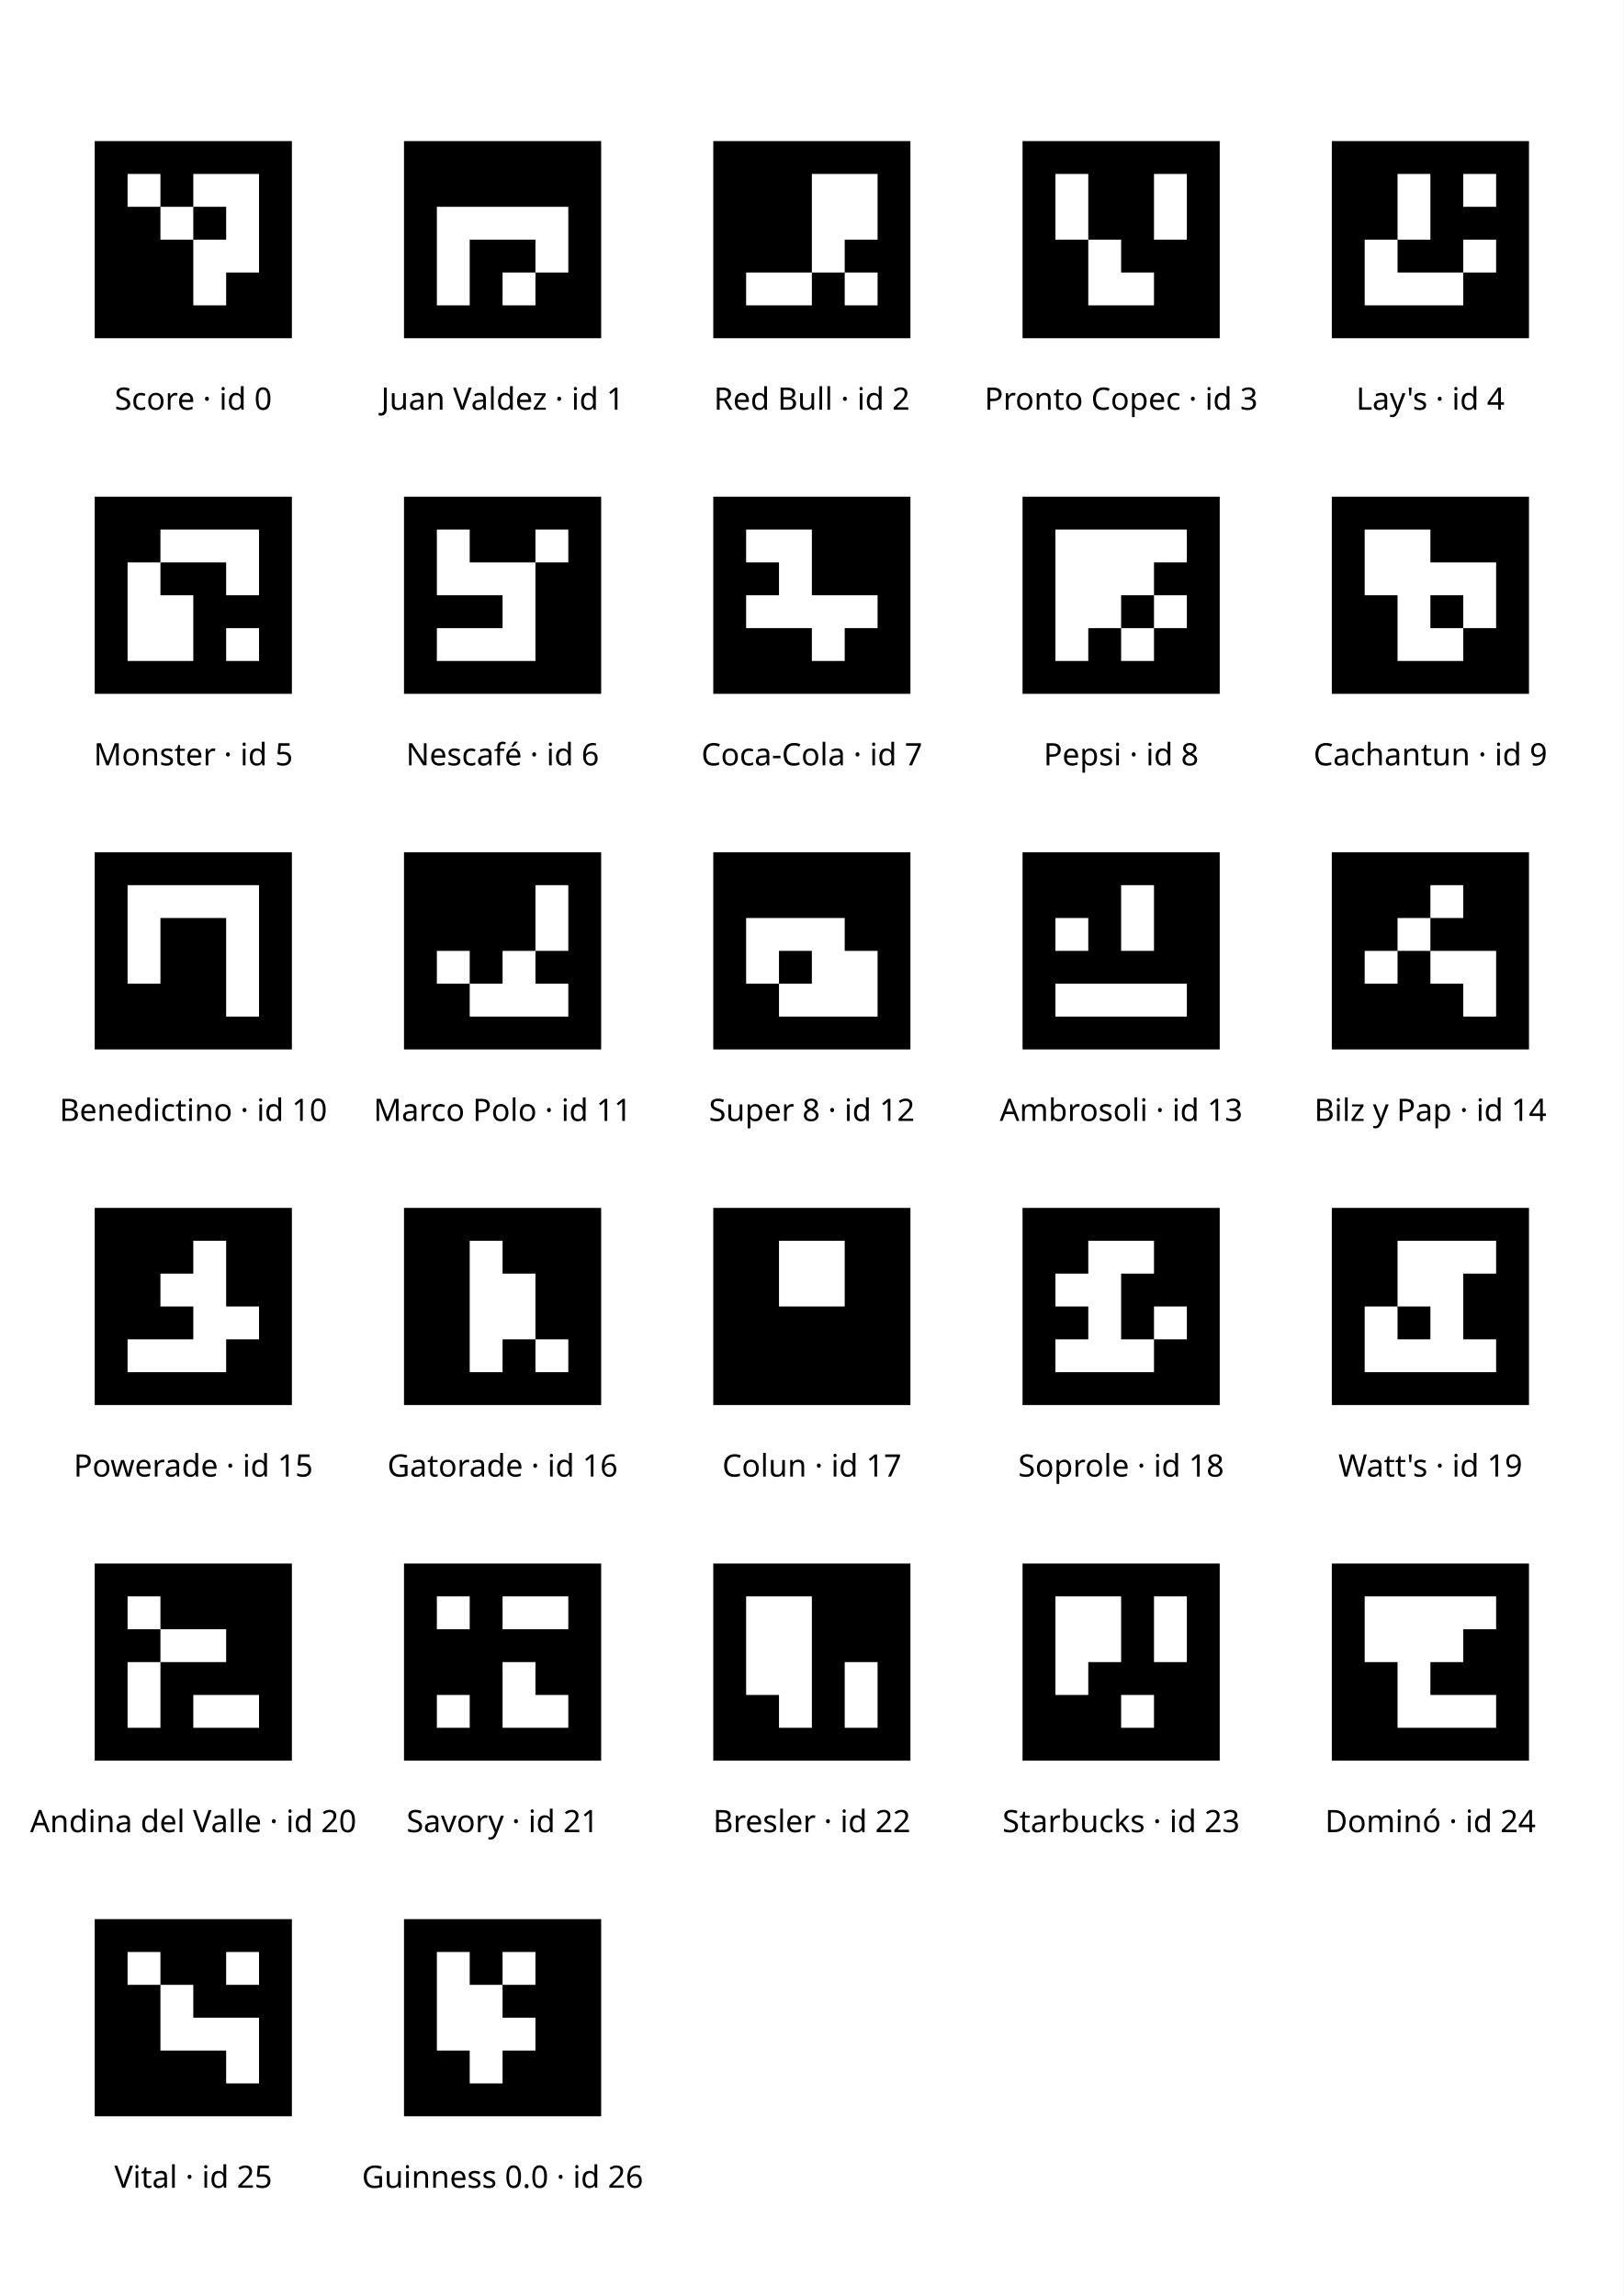
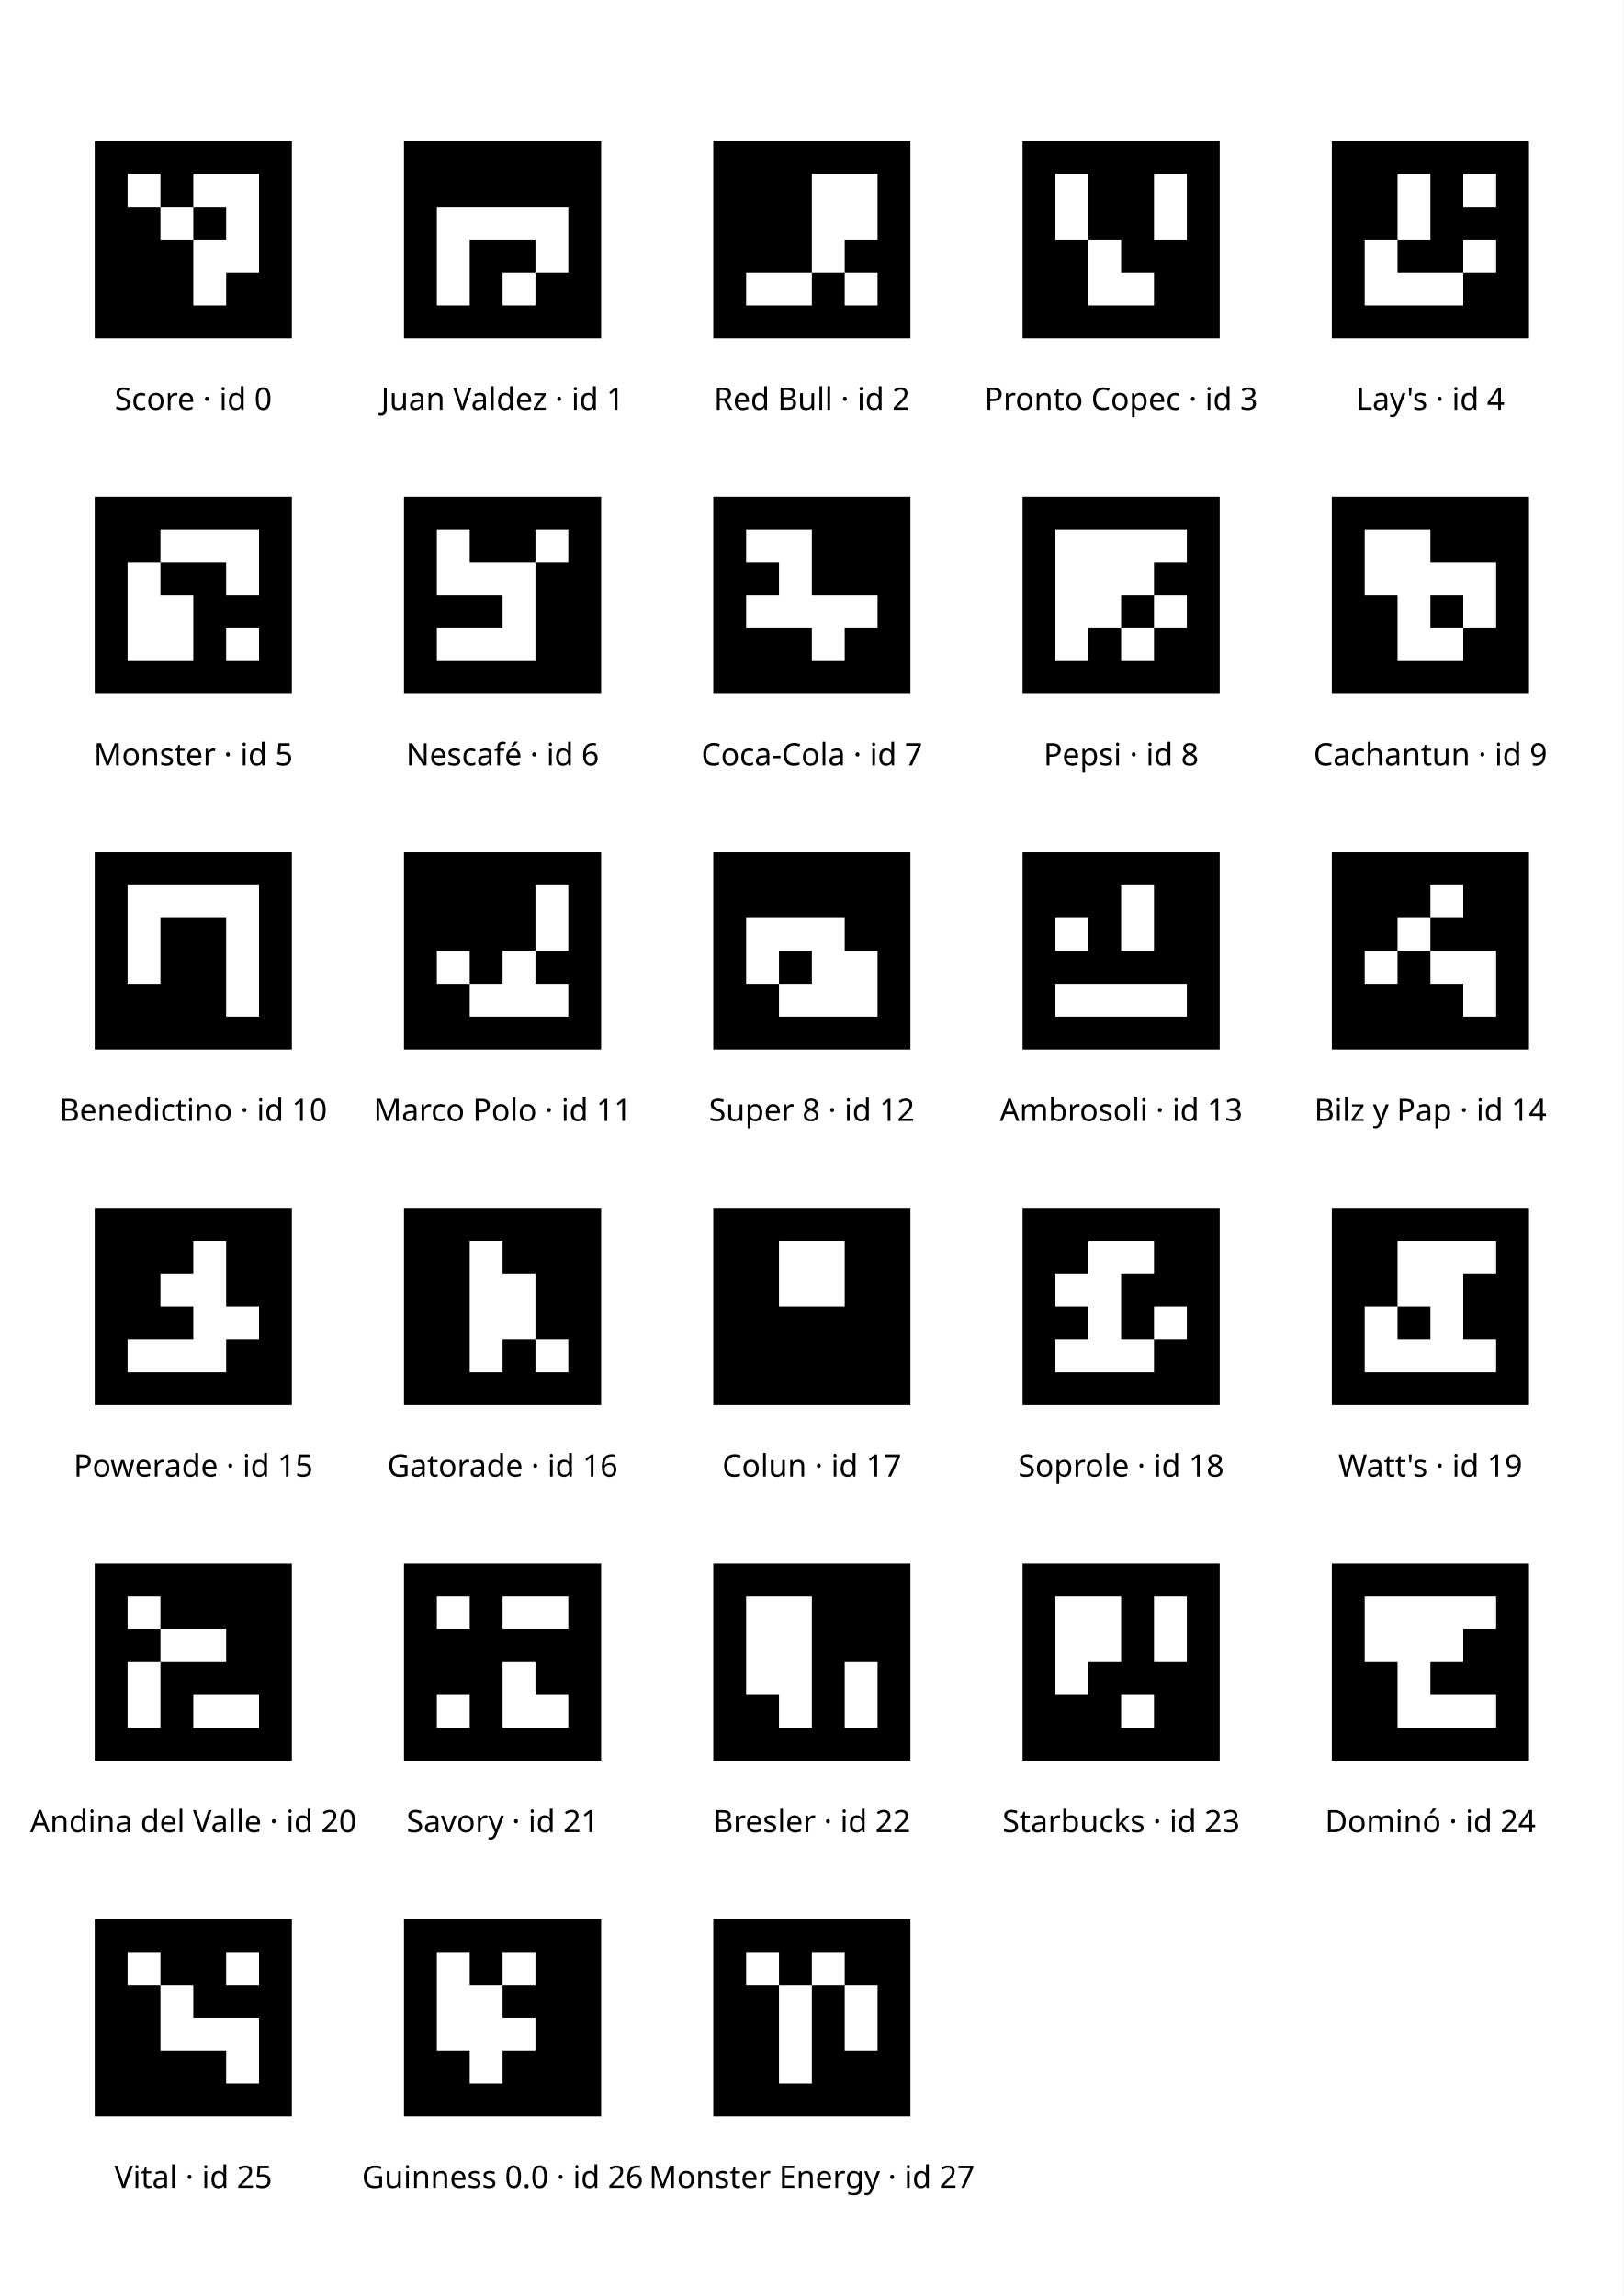
<svg xmlns="http://www.w3.org/2000/svg" width="210mm" height="297mm" viewBox="0 0 210 297">
  <rect width="210" height="297" fill="#fff" />
  <path d="M12.25 18.25h4.25v4.25h-4.25z M16.5 18.25h4.25v4.25h-4.25z M20.75 18.25h4.25v4.25h-4.25z M25 18.25h4.25v4.25h-4.25z M29.25 18.25h4.25v4.25h-4.25z M33.5 18.25h4.25v4.25h-4.25z M12.25 22.5h4.25v4.25h-4.25z M20.75 22.5h4.25v4.25h-4.25z M33.5 22.5h4.25v4.25h-4.25z M12.25 26.75h4.25v4.25h-4.25z M16.5 26.75h4.25v4.25h-4.25z M25 26.75h4.25v4.25h-4.25z M33.5 26.75h4.25v4.25h-4.25z M12.25 31h4.25v4.25h-4.25z M16.5 31h4.25v4.25h-4.25z M20.75 31h4.25v4.25h-4.25z M33.5 31h4.25v4.25h-4.25z M12.25 35.25h4.25v4.25h-4.25z M16.5 35.25h4.25v4.25h-4.25z M20.75 35.25h4.25v4.25h-4.25z M29.25 35.25h4.25v4.25h-4.25z M33.5 35.25h4.25v4.25h-4.25z M12.25 39.5h4.25v4.25h-4.25z M16.5 39.5h4.25v4.25h-4.25z M20.75 39.5h4.25v4.25h-4.25z M25 39.5h4.25v4.25h-4.25z M29.25 39.5h4.25v4.25h-4.25z M33.5 39.5h4.25v4.25h-4.25z" />
  <text x="25" y="53" font-family="sans-serif" font-size="4" text-anchor="middle">Score · id 0</text>
  <path d="M52.25 18.25h4.25v4.25h-4.25z M56.5 18.25h4.25v4.25h-4.25z M60.75 18.25h4.25v4.25h-4.25z M65 18.25h4.25v4.25h-4.25z M69.25 18.25h4.25v4.25h-4.25z M73.5 18.25h4.25v4.25h-4.25z M52.25 22.5h4.25v4.25h-4.25z M56.5 22.5h4.25v4.25h-4.25z M60.75 22.5h4.25v4.25h-4.25z M65 22.5h4.25v4.25h-4.25z M69.25 22.5h4.25v4.25h-4.25z M73.5 22.5h4.25v4.25h-4.25z M52.25 26.75h4.25v4.25h-4.25z M73.5 26.75h4.25v4.25h-4.25z M52.25 31h4.25v4.25h-4.25z M60.75 31h4.25v4.25h-4.25z M65 31h4.25v4.25h-4.25z M73.5 31h4.25v4.25h-4.25z M52.25 35.25h4.25v4.25h-4.25z M60.75 35.25h4.25v4.25h-4.25z M69.25 35.25h4.25v4.25h-4.25z M73.5 35.25h4.25v4.25h-4.25z M52.25 39.5h4.25v4.25h-4.25z M56.5 39.5h4.25v4.25h-4.25z M60.75 39.5h4.25v4.25h-4.25z M65 39.5h4.25v4.25h-4.25z M69.25 39.5h4.25v4.25h-4.25z M73.5 39.5h4.25v4.25h-4.25z" />
  <text x="65" y="53" font-family="sans-serif" font-size="4" text-anchor="middle">Juan Valdez · id 1</text>
  <path d="M92.25 18.25h4.25v4.25h-4.25z M96.5 18.25h4.25v4.25h-4.25z M100.75 18.25h4.25v4.25h-4.25z M105 18.25h4.25v4.25h-4.25z M109.25 18.25h4.25v4.25h-4.25z M113.5 18.25h4.25v4.25h-4.25z M92.25 22.5h4.25v4.25h-4.25z M96.5 22.5h4.25v4.25h-4.25z M100.75 22.5h4.25v4.25h-4.25z M113.5 22.5h4.25v4.25h-4.25z M92.25 26.75h4.25v4.25h-4.25z M96.5 26.75h4.25v4.25h-4.25z M100.75 26.75h4.25v4.25h-4.25z M113.5 26.75h4.25v4.25h-4.25z M92.25 31h4.25v4.25h-4.25z M96.5 31h4.25v4.25h-4.25z M100.75 31h4.25v4.25h-4.25z M109.25 31h4.25v4.25h-4.25z M113.5 31h4.25v4.25h-4.25z M92.25 35.25h4.25v4.25h-4.25z M105 35.25h4.25v4.25h-4.25z M113.5 35.25h4.25v4.25h-4.25z M92.25 39.5h4.25v4.25h-4.25z M96.5 39.5h4.25v4.25h-4.25z M100.75 39.5h4.25v4.25h-4.25z M105 39.5h4.25v4.25h-4.25z M109.25 39.5h4.25v4.25h-4.25z M113.5 39.5h4.25v4.25h-4.25z" />
  <text x="105" y="53" font-family="sans-serif" font-size="4" text-anchor="middle">Red Bull · id 2</text>
  <path d="M132.25 18.25h4.25v4.25h-4.25z M136.5 18.25h4.25v4.25h-4.25z M140.75 18.25h4.25v4.25h-4.25z M145 18.25h4.25v4.25h-4.25z M149.25 18.25h4.25v4.25h-4.25z M153.5 18.25h4.25v4.25h-4.25z M132.25 22.5h4.25v4.25h-4.25z M140.75 22.5h4.25v4.25h-4.25z M145 22.5h4.25v4.25h-4.25z M153.5 22.5h4.25v4.25h-4.25z M132.25 26.75h4.25v4.25h-4.25z M140.75 26.75h4.25v4.25h-4.25z M145 26.75h4.25v4.25h-4.25z M153.5 26.75h4.25v4.25h-4.25z M132.25 31h4.25v4.25h-4.25z M136.5 31h4.25v4.25h-4.25z M145 31h4.25v4.25h-4.25z M149.25 31h4.25v4.25h-4.25z M153.5 31h4.25v4.25h-4.25z M132.25 35.25h4.25v4.25h-4.25z M136.5 35.25h4.25v4.25h-4.25z M149.25 35.25h4.25v4.25h-4.25z M153.5 35.25h4.25v4.25h-4.25z M132.25 39.5h4.25v4.25h-4.25z M136.5 39.5h4.25v4.25h-4.25z M140.75 39.5h4.25v4.25h-4.25z M145 39.5h4.25v4.25h-4.25z M149.25 39.5h4.25v4.25h-4.25z M153.5 39.5h4.25v4.25h-4.25z" />
  <text x="145" y="53" font-family="sans-serif" font-size="4" text-anchor="middle">Pronto Copec · id 3</text>
  <path d="M172.25 18.25h4.25v4.25h-4.25z M176.5 18.25h4.25v4.25h-4.25z M180.75 18.25h4.25v4.25h-4.25z M185 18.25h4.25v4.25h-4.25z M189.25 18.25h4.25v4.25h-4.25z M193.5 18.25h4.25v4.25h-4.25z M172.25 22.5h4.25v4.25h-4.25z M176.5 22.5h4.25v4.25h-4.25z M185 22.5h4.25v4.25h-4.25z M193.5 22.5h4.25v4.25h-4.25z M172.25 26.75h4.25v4.25h-4.25z M176.5 26.75h4.25v4.25h-4.25z M185 26.75h4.25v4.25h-4.25z M189.25 26.75h4.25v4.25h-4.25z M193.5 26.75h4.25v4.25h-4.25z M172.25 31h4.25v4.25h-4.25z M180.75 31h4.25v4.25h-4.25z M185 31h4.25v4.25h-4.25z M193.5 31h4.25v4.25h-4.25z M172.25 35.25h4.25v4.25h-4.25z M189.25 35.25h4.25v4.25h-4.25z M193.5 35.25h4.25v4.25h-4.25z M172.25 39.5h4.25v4.25h-4.25z M176.5 39.5h4.25v4.25h-4.25z M180.75 39.5h4.25v4.25h-4.25z M185 39.5h4.25v4.25h-4.25z M189.25 39.5h4.25v4.25h-4.25z M193.5 39.5h4.25v4.25h-4.25z" />
  <text x="185" y="53" font-family="sans-serif" font-size="4" text-anchor="middle">Lay's · id 4</text>
  <path d="M12.25 64.25h4.25v4.25h-4.25z M16.5 64.25h4.25v4.25h-4.25z M20.75 64.25h4.25v4.25h-4.25z M25 64.25h4.25v4.25h-4.25z M29.25 64.25h4.25v4.25h-4.25z M33.5 64.25h4.25v4.25h-4.25z M12.25 68.5h4.25v4.25h-4.25z M16.5 68.5h4.25v4.25h-4.25z M33.5 68.5h4.25v4.25h-4.25z M12.25 72.75h4.25v4.25h-4.25z M20.75 72.75h4.25v4.25h-4.25z M25 72.75h4.25v4.25h-4.25z M33.5 72.75h4.25v4.25h-4.25z M12.25 77h4.25v4.25h-4.25z M25 77h4.25v4.25h-4.25z M29.25 77h4.25v4.25h-4.25z M33.5 77h4.25v4.25h-4.25z M12.25 81.25h4.25v4.25h-4.25z M25 81.25h4.25v4.25h-4.25z M33.5 81.25h4.25v4.25h-4.25z M12.25 85.5h4.25v4.25h-4.25z M16.5 85.5h4.25v4.25h-4.25z M20.75 85.5h4.25v4.25h-4.25z M25 85.5h4.25v4.25h-4.25z M29.25 85.5h4.25v4.25h-4.25z M33.5 85.5h4.25v4.25h-4.25z" />
  <text x="25" y="99" font-family="sans-serif" font-size="4" text-anchor="middle">Monster · id 5</text>
  <path d="M52.25 64.25h4.25v4.25h-4.25z M56.5 64.25h4.25v4.25h-4.25z M60.75 64.25h4.25v4.25h-4.25z M65 64.25h4.25v4.25h-4.25z M69.25 64.25h4.25v4.25h-4.25z M73.5 64.25h4.25v4.25h-4.25z M52.25 68.5h4.25v4.25h-4.25z M60.75 68.5h4.25v4.25h-4.25z M65 68.5h4.25v4.25h-4.25z M73.5 68.5h4.25v4.25h-4.25z M52.25 72.75h4.25v4.25h-4.25z M69.25 72.75h4.25v4.25h-4.25z M73.5 72.75h4.25v4.25h-4.25z M52.25 77h4.25v4.25h-4.25z M56.5 77h4.25v4.25h-4.25z M60.75 77h4.25v4.25h-4.25z M69.25 77h4.25v4.25h-4.25z M73.5 77h4.25v4.25h-4.25z M52.25 81.25h4.25v4.25h-4.25z M69.25 81.25h4.25v4.25h-4.25z M73.5 81.25h4.25v4.25h-4.25z M52.25 85.5h4.25v4.25h-4.25z M56.5 85.5h4.25v4.25h-4.25z M60.75 85.5h4.25v4.25h-4.25z M65 85.5h4.25v4.25h-4.25z M69.25 85.5h4.25v4.25h-4.25z M73.5 85.5h4.25v4.25h-4.25z" />
  <text x="65" y="99" font-family="sans-serif" font-size="4" text-anchor="middle">Nescafé · id 6</text>
  <path d="M92.25 64.25h4.25v4.25h-4.25z M96.5 64.25h4.25v4.25h-4.25z M100.75 64.25h4.25v4.25h-4.25z M105 64.25h4.25v4.25h-4.25z M109.25 64.25h4.25v4.25h-4.25z M113.5 64.25h4.25v4.25h-4.25z M92.25 68.5h4.25v4.25h-4.25z M105 68.5h4.25v4.25h-4.25z M109.25 68.5h4.25v4.25h-4.25z M113.5 68.5h4.25v4.25h-4.25z M92.25 72.75h4.25v4.25h-4.25z M96.5 72.75h4.25v4.25h-4.25z M105 72.75h4.25v4.25h-4.25z M109.25 72.75h4.25v4.25h-4.25z M113.5 72.75h4.25v4.25h-4.25z M92.25 77h4.25v4.25h-4.25z M113.5 77h4.25v4.25h-4.25z M92.25 81.25h4.25v4.25h-4.25z M96.5 81.25h4.25v4.25h-4.25z M100.75 81.25h4.25v4.25h-4.25z M109.25 81.25h4.25v4.25h-4.25z M113.5 81.25h4.25v4.25h-4.25z M92.25 85.5h4.25v4.25h-4.25z M96.5 85.5h4.25v4.25h-4.25z M100.75 85.5h4.25v4.25h-4.25z M105 85.5h4.25v4.25h-4.25z M109.25 85.5h4.25v4.25h-4.25z M113.5 85.5h4.25v4.25h-4.25z" />
  <text x="105" y="99" font-family="sans-serif" font-size="4" text-anchor="middle">Coca-Cola · id 7</text>
  <path d="M132.25 64.25h4.25v4.25h-4.25z M136.5 64.25h4.25v4.25h-4.25z M140.75 64.25h4.25v4.25h-4.25z M145 64.25h4.25v4.25h-4.25z M149.25 64.25h4.25v4.25h-4.25z M153.5 64.25h4.25v4.25h-4.25z M132.25 68.5h4.25v4.25h-4.25z M153.5 68.5h4.25v4.25h-4.25z M132.25 72.75h4.25v4.25h-4.25z M149.25 72.75h4.25v4.25h-4.25z M153.5 72.75h4.25v4.25h-4.25z M132.25 77h4.25v4.25h-4.25z M145 77h4.25v4.25h-4.25z M153.5 77h4.25v4.25h-4.25z M132.25 81.25h4.25v4.25h-4.25z M140.75 81.25h4.25v4.25h-4.25z M149.25 81.25h4.25v4.25h-4.25z M153.5 81.25h4.25v4.25h-4.25z M132.25 85.5h4.25v4.25h-4.25z M136.5 85.5h4.25v4.25h-4.25z M140.75 85.5h4.25v4.25h-4.25z M145 85.5h4.25v4.25h-4.25z M149.25 85.5h4.25v4.25h-4.25z M153.5 85.5h4.25v4.25h-4.25z" />
  <text x="145" y="99" font-family="sans-serif" font-size="4" text-anchor="middle">Pepsi · id 8</text>
  <path d="M172.25 64.25h4.25v4.25h-4.25z M176.5 64.25h4.25v4.25h-4.25z M180.75 64.25h4.25v4.25h-4.25z M185 64.25h4.25v4.25h-4.25z M189.25 64.25h4.25v4.25h-4.25z M193.5 64.25h4.25v4.25h-4.25z M172.25 68.5h4.25v4.25h-4.25z M185 68.5h4.25v4.25h-4.25z M189.25 68.5h4.25v4.25h-4.25z M193.5 68.5h4.25v4.25h-4.25z M172.25 72.75h4.25v4.25h-4.25z M193.5 72.75h4.25v4.25h-4.25z M172.25 77h4.25v4.25h-4.25z M176.5 77h4.25v4.25h-4.25z M185 77h4.25v4.25h-4.25z M193.5 77h4.25v4.25h-4.25z M172.25 81.25h4.25v4.25h-4.25z M176.5 81.25h4.25v4.25h-4.25z M189.25 81.25h4.25v4.25h-4.25z M193.5 81.25h4.25v4.25h-4.25z M172.25 85.5h4.25v4.25h-4.25z M176.5 85.5h4.25v4.25h-4.25z M180.75 85.5h4.25v4.25h-4.25z M185 85.5h4.25v4.25h-4.25z M189.25 85.5h4.25v4.25h-4.25z M193.5 85.5h4.25v4.25h-4.25z" />
  <text x="185" y="99" font-family="sans-serif" font-size="4" text-anchor="middle">Cachantun · id 9</text>
  <path d="M12.25 110.25h4.25v4.25h-4.25z M16.5 110.25h4.25v4.25h-4.25z M20.75 110.25h4.25v4.25h-4.25z M25 110.25h4.25v4.25h-4.25z M29.25 110.25h4.25v4.25h-4.25z M33.5 110.25h4.25v4.25h-4.25z M12.25 114.5h4.25v4.25h-4.25z M33.5 114.5h4.25v4.25h-4.25z M12.25 118.75h4.25v4.25h-4.25z M20.75 118.75h4.25v4.25h-4.25z M25 118.75h4.25v4.25h-4.25z M33.5 118.75h4.25v4.25h-4.25z M12.25 123h4.25v4.25h-4.25z M20.75 123h4.25v4.25h-4.25z M25 123h4.25v4.25h-4.25z M33.5 123h4.25v4.25h-4.25z M12.25 127.25h4.25v4.25h-4.25z M16.5 127.25h4.25v4.25h-4.25z M20.75 127.25h4.25v4.25h-4.25z M25 127.25h4.25v4.25h-4.25z M33.5 127.25h4.25v4.25h-4.25z M12.25 131.5h4.25v4.25h-4.25z M16.5 131.5h4.25v4.25h-4.25z M20.75 131.5h4.25v4.25h-4.25z M25 131.5h4.25v4.25h-4.25z M29.25 131.5h4.25v4.25h-4.25z M33.5 131.5h4.25v4.25h-4.25z" />
  <text x="25" y="145" font-family="sans-serif" font-size="4" text-anchor="middle">Benedictino · id 10</text>
  <path d="M52.25 110.25h4.25v4.25h-4.25z M56.5 110.25h4.25v4.25h-4.25z M60.75 110.25h4.25v4.25h-4.25z M65 110.25h4.25v4.25h-4.25z M69.25 110.25h4.25v4.25h-4.25z M73.5 110.25h4.25v4.25h-4.25z M52.25 114.5h4.25v4.25h-4.25z M56.5 114.5h4.25v4.25h-4.25z M60.75 114.5h4.25v4.25h-4.25z M65 114.5h4.25v4.25h-4.25z M73.5 114.5h4.25v4.25h-4.25z M52.25 118.75h4.25v4.25h-4.25z M56.5 118.75h4.25v4.25h-4.25z M60.75 118.75h4.25v4.25h-4.25z M65 118.75h4.25v4.25h-4.25z M73.5 118.75h4.25v4.25h-4.25z M52.25 123h4.25v4.25h-4.25z M60.75 123h4.25v4.25h-4.25z M69.25 123h4.25v4.25h-4.25z M73.5 123h4.25v4.25h-4.25z M52.25 127.25h4.25v4.25h-4.25z M56.5 127.25h4.25v4.25h-4.25z M73.5 127.25h4.25v4.25h-4.25z M52.25 131.5h4.25v4.25h-4.25z M56.5 131.5h4.25v4.25h-4.25z M60.75 131.5h4.25v4.25h-4.25z M65 131.5h4.25v4.25h-4.25z M69.25 131.5h4.25v4.25h-4.25z M73.5 131.5h4.25v4.25h-4.25z" />
  <text x="65" y="145" font-family="sans-serif" font-size="4" text-anchor="middle">Marco Polo · id 11</text>
  <path d="M92.25 110.25h4.25v4.25h-4.25z M96.5 110.25h4.25v4.25h-4.25z M100.75 110.25h4.25v4.25h-4.25z M105 110.25h4.25v4.25h-4.25z M109.25 110.25h4.25v4.25h-4.25z M113.5 110.25h4.25v4.25h-4.25z M92.25 114.5h4.25v4.25h-4.25z M96.5 114.5h4.25v4.25h-4.25z M100.75 114.5h4.25v4.25h-4.25z M105 114.5h4.25v4.25h-4.25z M109.25 114.5h4.25v4.25h-4.25z M113.5 114.5h4.25v4.25h-4.25z M92.25 118.75h4.25v4.25h-4.25z M109.25 118.75h4.25v4.25h-4.25z M113.5 118.75h4.25v4.25h-4.25z M92.25 123h4.25v4.25h-4.25z M100.75 123h4.25v4.25h-4.25z M113.5 123h4.25v4.25h-4.25z M92.25 127.25h4.25v4.25h-4.25z M96.5 127.25h4.25v4.25h-4.25z M113.5 127.25h4.25v4.25h-4.25z M92.25 131.5h4.25v4.25h-4.25z M96.5 131.5h4.25v4.25h-4.25z M100.75 131.5h4.25v4.25h-4.25z M105 131.5h4.25v4.25h-4.25z M109.25 131.5h4.25v4.25h-4.25z M113.5 131.5h4.25v4.25h-4.25z" />
  <text x="105" y="145" font-family="sans-serif" font-size="4" text-anchor="middle">Super 8 · id 12</text>
  <path d="M132.25 110.25h4.25v4.25h-4.25z M136.5 110.25h4.25v4.25h-4.25z M140.75 110.25h4.25v4.25h-4.25z M145 110.25h4.25v4.25h-4.25z M149.25 110.25h4.25v4.25h-4.25z M153.5 110.25h4.25v4.25h-4.25z M132.25 114.5h4.25v4.25h-4.25z M136.5 114.5h4.25v4.25h-4.25z M140.75 114.5h4.25v4.25h-4.25z M149.25 114.5h4.25v4.25h-4.25z M153.5 114.5h4.25v4.25h-4.25z M132.25 118.75h4.25v4.25h-4.25z M140.75 118.75h4.25v4.25h-4.25z M149.25 118.75h4.25v4.25h-4.25z M153.5 118.75h4.25v4.25h-4.25z M132.25 123h4.25v4.25h-4.25z M136.5 123h4.25v4.25h-4.25z M140.75 123h4.25v4.25h-4.25z M145 123h4.25v4.25h-4.25z M149.25 123h4.25v4.25h-4.25z M153.5 123h4.25v4.25h-4.25z M132.25 127.25h4.25v4.25h-4.25z M153.5 127.25h4.25v4.25h-4.25z M132.25 131.5h4.25v4.25h-4.25z M136.5 131.5h4.25v4.25h-4.25z M140.75 131.5h4.25v4.25h-4.25z M145 131.5h4.25v4.25h-4.25z M149.25 131.5h4.25v4.25h-4.25z M153.5 131.5h4.25v4.25h-4.25z" />
  <text x="145" y="145" font-family="sans-serif" font-size="4" text-anchor="middle">Ambrosoli · id 13</text>
  <path d="M172.25 110.25h4.25v4.25h-4.25z M176.5 110.25h4.25v4.25h-4.25z M180.75 110.25h4.25v4.25h-4.25z M185 110.25h4.25v4.25h-4.25z M189.25 110.25h4.25v4.25h-4.25z M193.5 110.25h4.25v4.25h-4.25z M172.25 114.5h4.25v4.25h-4.25z M176.5 114.5h4.25v4.25h-4.25z M180.75 114.5h4.25v4.25h-4.25z M189.25 114.5h4.25v4.25h-4.25z M193.5 114.5h4.25v4.25h-4.25z M172.25 118.75h4.25v4.25h-4.25z M176.5 118.75h4.25v4.25h-4.25z M185 118.75h4.25v4.25h-4.25z M189.25 118.75h4.25v4.25h-4.25z M193.5 118.75h4.25v4.25h-4.25z M172.25 123h4.25v4.25h-4.25z M180.75 123h4.25v4.25h-4.25z M193.5 123h4.25v4.25h-4.25z M172.25 127.25h4.25v4.25h-4.25z M176.5 127.25h4.25v4.25h-4.25z M180.75 127.25h4.25v4.25h-4.25z M185 127.25h4.25v4.25h-4.25z M193.5 127.25h4.25v4.25h-4.25z M172.25 131.5h4.25v4.25h-4.25z M176.5 131.5h4.25v4.25h-4.25z M180.75 131.5h4.25v4.25h-4.25z M185 131.5h4.25v4.25h-4.25z M189.25 131.5h4.25v4.25h-4.25z M193.5 131.5h4.25v4.25h-4.25z" />
  <text x="185" y="145" font-family="sans-serif" font-size="4" text-anchor="middle">Bilz y Pap · id 14</text>
  <path d="M12.25 156.25h4.25v4.25h-4.25z M16.5 156.25h4.25v4.25h-4.25z M20.75 156.25h4.25v4.25h-4.25z M25 156.25h4.25v4.25h-4.25z M29.25 156.25h4.25v4.25h-4.25z M33.5 156.25h4.25v4.25h-4.25z M12.25 160.5h4.25v4.25h-4.25z M16.5 160.5h4.25v4.25h-4.25z M20.75 160.5h4.25v4.25h-4.25z M29.25 160.5h4.25v4.25h-4.25z M33.5 160.5h4.25v4.25h-4.25z M12.25 164.75h4.25v4.25h-4.25z M16.5 164.75h4.25v4.25h-4.25z M29.25 164.75h4.25v4.25h-4.25z M33.5 164.75h4.25v4.25h-4.25z M12.25 169h4.25v4.25h-4.25z M16.5 169h4.25v4.25h-4.25z M20.75 169h4.25v4.25h-4.25z M33.5 169h4.25v4.25h-4.25z M12.25 173.25h4.25v4.25h-4.25z M29.25 173.25h4.25v4.25h-4.25z M33.5 173.25h4.25v4.25h-4.25z M12.25 177.5h4.25v4.25h-4.25z M16.5 177.5h4.25v4.25h-4.25z M20.75 177.5h4.25v4.25h-4.25z M25 177.5h4.25v4.25h-4.25z M29.25 177.5h4.25v4.25h-4.25z M33.5 177.5h4.25v4.25h-4.25z" />
  <text x="25" y="191" font-family="sans-serif" font-size="4" text-anchor="middle">Powerade · id 15</text>
  <path d="M52.25 156.25h4.25v4.25h-4.25z M56.5 156.25h4.25v4.25h-4.25z M60.75 156.25h4.25v4.25h-4.25z M65 156.25h4.25v4.25h-4.25z M69.25 156.25h4.25v4.25h-4.25z M73.5 156.25h4.25v4.25h-4.25z M52.25 160.5h4.25v4.25h-4.25z M56.5 160.5h4.25v4.25h-4.25z M65 160.5h4.25v4.25h-4.25z M69.25 160.5h4.25v4.25h-4.25z M73.5 160.5h4.25v4.25h-4.25z M52.25 164.75h4.25v4.25h-4.25z M56.5 164.75h4.25v4.25h-4.25z M69.25 164.75h4.25v4.25h-4.25z M73.5 164.75h4.25v4.25h-4.25z M52.25 169h4.25v4.25h-4.25z M56.5 169h4.25v4.25h-4.25z M69.25 169h4.25v4.25h-4.25z M73.5 169h4.25v4.25h-4.25z M52.25 173.25h4.25v4.25h-4.25z M56.5 173.25h4.25v4.25h-4.25z M65 173.25h4.25v4.25h-4.25z M73.5 173.25h4.25v4.25h-4.25z M52.25 177.5h4.25v4.25h-4.25z M56.5 177.5h4.25v4.25h-4.25z M60.75 177.5h4.25v4.25h-4.25z M65 177.5h4.25v4.25h-4.25z M69.25 177.5h4.25v4.25h-4.25z M73.5 177.5h4.25v4.25h-4.25z" />
  <text x="65" y="191" font-family="sans-serif" font-size="4" text-anchor="middle">Gatorade · id 16</text>
  <path d="M92.25 156.25h4.25v4.25h-4.25z M96.5 156.25h4.25v4.25h-4.25z M100.75 156.25h4.25v4.25h-4.25z M105 156.25h4.25v4.25h-4.25z M109.25 156.25h4.25v4.25h-4.25z M113.5 156.25h4.25v4.25h-4.25z M92.25 160.5h4.25v4.25h-4.25z M96.5 160.5h4.25v4.25h-4.25z M109.25 160.5h4.25v4.25h-4.25z M113.5 160.5h4.25v4.25h-4.25z M92.25 164.75h4.25v4.25h-4.25z M96.5 164.75h4.25v4.25h-4.25z M109.25 164.75h4.25v4.25h-4.25z M113.5 164.75h4.25v4.25h-4.25z M92.25 169h4.25v4.25h-4.25z M96.5 169h4.25v4.25h-4.25z M100.75 169h4.25v4.25h-4.25z M105 169h4.25v4.25h-4.25z M109.25 169h4.25v4.25h-4.25z M113.5 169h4.25v4.25h-4.25z M92.25 173.25h4.25v4.25h-4.25z M96.5 173.25h4.25v4.25h-4.25z M100.75 173.25h4.25v4.25h-4.25z M105 173.25h4.25v4.25h-4.25z M109.25 173.25h4.25v4.25h-4.25z M113.5 173.25h4.25v4.25h-4.25z M92.25 177.5h4.25v4.25h-4.25z M96.5 177.5h4.25v4.25h-4.25z M100.75 177.5h4.25v4.25h-4.25z M105 177.5h4.25v4.25h-4.25z M109.25 177.5h4.25v4.25h-4.25z M113.5 177.5h4.25v4.25h-4.25z" />
  <text x="105" y="191" font-family="sans-serif" font-size="4" text-anchor="middle">Colun · id 17</text>
  <path d="M132.25 156.25h4.25v4.25h-4.25z M136.5 156.25h4.25v4.25h-4.25z M140.75 156.25h4.25v4.25h-4.25z M145 156.25h4.25v4.25h-4.25z M149.25 156.25h4.25v4.25h-4.25z M153.5 156.25h4.25v4.25h-4.25z M132.25 160.5h4.25v4.25h-4.25z M136.5 160.5h4.25v4.25h-4.25z M149.25 160.5h4.25v4.25h-4.25z M153.5 160.5h4.25v4.25h-4.25z M132.25 164.75h4.25v4.25h-4.25z M145 164.75h4.25v4.25h-4.25z M149.25 164.75h4.25v4.25h-4.25z M153.5 164.75h4.25v4.25h-4.25z M132.25 169h4.25v4.25h-4.25z M136.5 169h4.25v4.25h-4.25z M145 169h4.25v4.25h-4.25z M153.5 169h4.25v4.25h-4.25z M132.25 173.25h4.25v4.25h-4.25z M149.25 173.25h4.25v4.25h-4.25z M153.5 173.25h4.25v4.25h-4.25z M132.25 177.5h4.25v4.25h-4.25z M136.5 177.5h4.25v4.25h-4.25z M140.75 177.5h4.25v4.25h-4.25z M145 177.5h4.25v4.25h-4.25z M149.25 177.5h4.25v4.25h-4.25z M153.5 177.5h4.25v4.25h-4.25z" />
  <text x="145" y="191" font-family="sans-serif" font-size="4" text-anchor="middle">Soprole · id 18</text>
  <path d="M172.25 156.25h4.25v4.25h-4.25z M176.5 156.25h4.25v4.25h-4.25z M180.75 156.25h4.25v4.25h-4.25z M185 156.25h4.25v4.25h-4.25z M189.25 156.25h4.25v4.25h-4.25z M193.5 156.25h4.25v4.25h-4.25z M172.25 160.5h4.25v4.25h-4.25z M176.5 160.5h4.25v4.25h-4.25z M193.5 160.5h4.25v4.25h-4.25z M172.25 164.75h4.25v4.25h-4.25z M176.5 164.75h4.25v4.25h-4.25z M189.25 164.75h4.25v4.25h-4.25z M193.5 164.75h4.25v4.25h-4.25z M172.25 169h4.25v4.25h-4.25z M180.75 169h4.25v4.25h-4.25z M189.25 169h4.25v4.25h-4.25z M193.5 169h4.25v4.25h-4.25z M172.25 173.25h4.25v4.25h-4.25z M193.5 173.25h4.25v4.25h-4.25z M172.25 177.5h4.25v4.25h-4.25z M176.5 177.5h4.25v4.25h-4.25z M180.75 177.5h4.25v4.25h-4.25z M185 177.5h4.25v4.25h-4.25z M189.25 177.5h4.25v4.25h-4.25z M193.5 177.5h4.25v4.25h-4.25z" />
  <text x="185" y="191" font-family="sans-serif" font-size="4" text-anchor="middle">Watt's · id 19</text>
  <path d="M12.25 202.25h4.25v4.25h-4.25z M16.5 202.25h4.25v4.25h-4.25z M20.75 202.25h4.25v4.25h-4.25z M25 202.25h4.25v4.25h-4.25z M29.25 202.25h4.25v4.25h-4.25z M33.5 202.25h4.25v4.25h-4.25z M12.25 206.5h4.25v4.25h-4.25z M20.75 206.5h4.25v4.25h-4.25z M25 206.5h4.25v4.25h-4.25z M29.25 206.5h4.25v4.25h-4.25z M33.5 206.5h4.25v4.25h-4.25z M12.25 210.75h4.25v4.25h-4.25z M16.5 210.75h4.25v4.25h-4.25z M29.25 210.75h4.25v4.25h-4.25z M33.5 210.75h4.25v4.25h-4.25z M12.25 215h4.25v4.25h-4.25z M20.75 215h4.25v4.25h-4.25z M25 215h4.25v4.25h-4.25z M29.25 215h4.25v4.25h-4.25z M33.5 215h4.25v4.25h-4.25z M12.25 219.25h4.25v4.25h-4.25z M20.75 219.25h4.25v4.25h-4.25z M33.5 219.25h4.25v4.25h-4.25z M12.25 223.5h4.25v4.25h-4.25z M16.5 223.5h4.25v4.25h-4.25z M20.75 223.5h4.25v4.25h-4.25z M25 223.5h4.25v4.25h-4.25z M29.25 223.5h4.25v4.25h-4.25z M33.5 223.5h4.25v4.25h-4.25z" />
  <text x="25" y="237" font-family="sans-serif" font-size="4" text-anchor="middle">Andina del Valle · id 20</text>
  <path d="M52.25 202.25h4.25v4.25h-4.25z M56.5 202.25h4.25v4.25h-4.25z M60.75 202.25h4.25v4.25h-4.25z M65 202.25h4.25v4.25h-4.25z M69.25 202.25h4.25v4.25h-4.25z M73.5 202.25h4.25v4.25h-4.25z M52.25 206.5h4.25v4.25h-4.25z M60.75 206.5h4.25v4.25h-4.25z M73.5 206.5h4.25v4.25h-4.25z M52.25 210.75h4.25v4.25h-4.25z M56.5 210.75h4.25v4.25h-4.25z M60.75 210.75h4.25v4.25h-4.25z M65 210.75h4.25v4.25h-4.25z M69.25 210.75h4.25v4.25h-4.25z M73.5 210.75h4.25v4.25h-4.25z M52.25 215h4.25v4.25h-4.25z M56.5 215h4.25v4.25h-4.25z M60.75 215h4.25v4.25h-4.25z M69.25 215h4.25v4.25h-4.25z M73.5 215h4.25v4.25h-4.25z M52.25 219.25h4.25v4.25h-4.25z M60.75 219.25h4.25v4.25h-4.25z M73.5 219.25h4.25v4.25h-4.25z M52.25 223.5h4.25v4.25h-4.25z M56.5 223.5h4.25v4.25h-4.25z M60.75 223.5h4.25v4.25h-4.25z M65 223.5h4.25v4.25h-4.25z M69.25 223.5h4.25v4.25h-4.25z M73.5 223.5h4.25v4.25h-4.25z" />
  <text x="65" y="237" font-family="sans-serif" font-size="4" text-anchor="middle">Savory · id 21</text>
  <path d="M92.25 202.25h4.25v4.25h-4.25z M96.5 202.25h4.25v4.25h-4.25z M100.75 202.25h4.25v4.25h-4.25z M105 202.25h4.25v4.25h-4.25z M109.25 202.25h4.25v4.25h-4.25z M113.5 202.25h4.25v4.25h-4.25z M92.25 206.5h4.25v4.25h-4.25z M105 206.5h4.25v4.25h-4.25z M109.25 206.5h4.25v4.25h-4.25z M113.5 206.5h4.25v4.25h-4.25z M92.25 210.75h4.25v4.25h-4.25z M105 210.75h4.25v4.25h-4.25z M109.25 210.75h4.25v4.25h-4.25z M113.5 210.75h4.25v4.25h-4.25z M92.25 215h4.25v4.25h-4.25z M105 215h4.25v4.25h-4.25z M113.5 215h4.25v4.25h-4.25z M92.25 219.25h4.25v4.25h-4.25z M96.5 219.25h4.25v4.25h-4.25z M105 219.25h4.25v4.25h-4.25z M113.5 219.25h4.25v4.25h-4.25z M92.25 223.5h4.25v4.25h-4.25z M96.5 223.5h4.25v4.25h-4.25z M100.75 223.5h4.25v4.25h-4.25z M105 223.5h4.25v4.25h-4.25z M109.25 223.5h4.25v4.25h-4.25z M113.5 223.5h4.25v4.25h-4.25z" />
  <text x="105" y="237" font-family="sans-serif" font-size="4" text-anchor="middle">Bresler · id 22</text>
  <path d="M132.25 202.25h4.25v4.25h-4.25z M136.5 202.25h4.25v4.25h-4.25z M140.75 202.25h4.25v4.25h-4.25z M145 202.25h4.25v4.25h-4.25z M149.25 202.25h4.25v4.25h-4.25z M153.5 202.25h4.25v4.25h-4.25z M132.25 206.5h4.25v4.25h-4.25z M145 206.5h4.25v4.25h-4.25z M153.5 206.5h4.25v4.25h-4.25z M132.25 210.75h4.25v4.25h-4.25z M145 210.75h4.25v4.25h-4.25z M153.5 210.75h4.25v4.25h-4.25z M132.25 215h4.25v4.25h-4.25z M140.75 215h4.25v4.25h-4.25z M145 215h4.25v4.25h-4.25z M149.25 215h4.25v4.25h-4.25z M153.5 215h4.25v4.25h-4.25z M132.25 219.25h4.25v4.25h-4.25z M136.5 219.25h4.25v4.25h-4.25z M140.75 219.25h4.25v4.25h-4.25z M149.25 219.25h4.25v4.25h-4.25z M153.5 219.25h4.25v4.25h-4.25z M132.25 223.5h4.25v4.25h-4.25z M136.5 223.5h4.25v4.25h-4.25z M140.75 223.5h4.25v4.25h-4.25z M145 223.5h4.25v4.25h-4.25z M149.25 223.5h4.25v4.25h-4.25z M153.5 223.5h4.25v4.25h-4.25z" />
  <text x="145" y="237" font-family="sans-serif" font-size="4" text-anchor="middle">Starbucks · id 23</text>
  <path d="M172.25 202.25h4.25v4.25h-4.25z M176.5 202.25h4.25v4.25h-4.25z M180.75 202.25h4.25v4.25h-4.25z M185 202.25h4.25v4.25h-4.25z M189.25 202.25h4.25v4.25h-4.25z M193.5 202.25h4.25v4.25h-4.25z M172.25 206.5h4.25v4.25h-4.25z M193.5 206.5h4.25v4.25h-4.25z M172.25 210.75h4.25v4.25h-4.25z M189.25 210.75h4.25v4.25h-4.25z M193.5 210.75h4.25v4.25h-4.25z M172.25 215h4.25v4.25h-4.25z M176.5 215h4.25v4.25h-4.25z M185 215h4.25v4.25h-4.25z M189.25 215h4.25v4.25h-4.25z M193.5 215h4.25v4.25h-4.25z M172.25 219.25h4.25v4.25h-4.25z M176.5 219.25h4.25v4.25h-4.25z M193.5 219.25h4.25v4.25h-4.25z M172.25 223.5h4.25v4.25h-4.25z M176.5 223.5h4.25v4.25h-4.25z M180.75 223.5h4.25v4.25h-4.25z M185 223.5h4.25v4.25h-4.25z M189.25 223.5h4.25v4.25h-4.25z M193.5 223.5h4.25v4.25h-4.25z" />
  <text x="185" y="237" font-family="sans-serif" font-size="4" text-anchor="middle">Dominó · id 24</text>
  <path d="M12.25 248.25h4.25v4.25h-4.25z M16.5 248.25h4.25v4.25h-4.25z M20.75 248.25h4.25v4.25h-4.25z M25 248.25h4.25v4.25h-4.25z M29.25 248.25h4.25v4.25h-4.25z M33.5 248.25h4.25v4.25h-4.25z M12.25 252.5h4.25v4.25h-4.25z M20.75 252.5h4.25v4.25h-4.25z M25 252.5h4.25v4.25h-4.25z M33.5 252.5h4.25v4.25h-4.25z M12.25 256.75h4.25v4.25h-4.25z M16.5 256.75h4.25v4.25h-4.25z M25 256.75h4.25v4.25h-4.25z M29.25 256.75h4.25v4.25h-4.25z M33.5 256.75h4.25v4.25h-4.25z M12.25 261h4.25v4.25h-4.25z M16.5 261h4.25v4.25h-4.25z M33.5 261h4.25v4.25h-4.25z M12.25 265.25h4.25v4.25h-4.25z M16.5 265.25h4.25v4.25h-4.25z M20.75 265.25h4.25v4.25h-4.25z M25 265.25h4.25v4.25h-4.25z M33.5 265.25h4.25v4.25h-4.25z M12.25 269.5h4.25v4.25h-4.25z M16.5 269.5h4.25v4.25h-4.25z M20.75 269.5h4.25v4.25h-4.25z M25 269.5h4.25v4.25h-4.25z M29.25 269.5h4.25v4.25h-4.25z M33.5 269.5h4.25v4.25h-4.25z" />
  <text x="25" y="283" font-family="sans-serif" font-size="4" text-anchor="middle">Vital · id 25</text>
  <path d="M52.25 248.25h4.25v4.25h-4.25z M56.5 248.25h4.25v4.25h-4.25z M60.75 248.25h4.25v4.25h-4.25z M65 248.25h4.25v4.25h-4.25z M69.25 248.25h4.25v4.25h-4.25z M73.5 248.25h4.25v4.25h-4.25z M52.25 252.5h4.25v4.25h-4.25z M60.75 252.5h4.25v4.25h-4.25z M69.25 252.5h4.25v4.25h-4.25z M73.5 252.5h4.25v4.25h-4.25z M52.25 256.75h4.25v4.25h-4.25z M65 256.75h4.25v4.25h-4.25z M69.25 256.75h4.25v4.25h-4.25z M73.5 256.75h4.25v4.25h-4.25z M52.25 261h4.25v4.25h-4.25z M69.25 261h4.25v4.25h-4.25z M73.5 261h4.25v4.25h-4.25z M52.25 265.25h4.25v4.25h-4.25z M56.5 265.25h4.25v4.25h-4.25z M65 265.25h4.25v4.25h-4.25z M69.25 265.25h4.25v4.25h-4.25z M73.5 265.25h4.25v4.25h-4.25z M52.25 269.5h4.25v4.25h-4.25z M56.5 269.5h4.25v4.25h-4.25z M60.75 269.5h4.25v4.25h-4.25z M65 269.5h4.25v4.25h-4.25z M69.25 269.5h4.25v4.25h-4.25z M73.5 269.5h4.25v4.25h-4.25z" />
  <text x="65" y="283" font-family="sans-serif" font-size="4" text-anchor="middle">Guinness 0.0 · id 26</text>
+   <path d="M92.25 248.25h4.25v4.25h-4.25z M96.5 248.25h4.25v4.25h-4.25z M100.75 248.25h4.25v4.25h-4.25z M105 248.25h4.25v4.25h-4.25z M109.25 248.25h4.25v4.25h-4.25z M113.5 248.25h4.25v4.25h-4.25z M92.25 252.5h4.25v4.25h-4.25z M100.75 252.5h4.25v4.25h-4.25z M109.25 252.5h4.25v4.25h-4.25z M113.5 252.5h4.25v4.25h-4.25z M92.25 256.75h4.25v4.25h-4.25z M96.5 256.75h4.25v4.25h-4.25z M105 256.75h4.25v4.25h-4.25z M113.5 256.75h4.25v4.25h-4.25z M92.25 261h4.25v4.25h-4.25z M96.5 261h4.25v4.25h-4.25z M105 261h4.25v4.25h-4.25z M113.5 261h4.25v4.25h-4.25z M92.25 265.25h4.25v4.25h-4.25z M96.5 265.25h4.25v4.25h-4.25z M105 265.25h4.25v4.25h-4.25z M109.25 265.25h4.25v4.25h-4.25z M113.5 265.25h4.25v4.25h-4.25z M92.25 269.5h4.25v4.25h-4.25z M96.5 269.5h4.25v4.25h-4.25z M100.75 269.5h4.25v4.25h-4.25z M105 269.5h4.25v4.25h-4.25z M109.25 269.5h4.25v4.25h-4.25z M113.5 269.5h4.25v4.25h-4.25z" />
+   <text x="105" y="283" font-family="sans-serif" font-size="4" text-anchor="middle">Monster Energy · id 27</text>
</svg>
